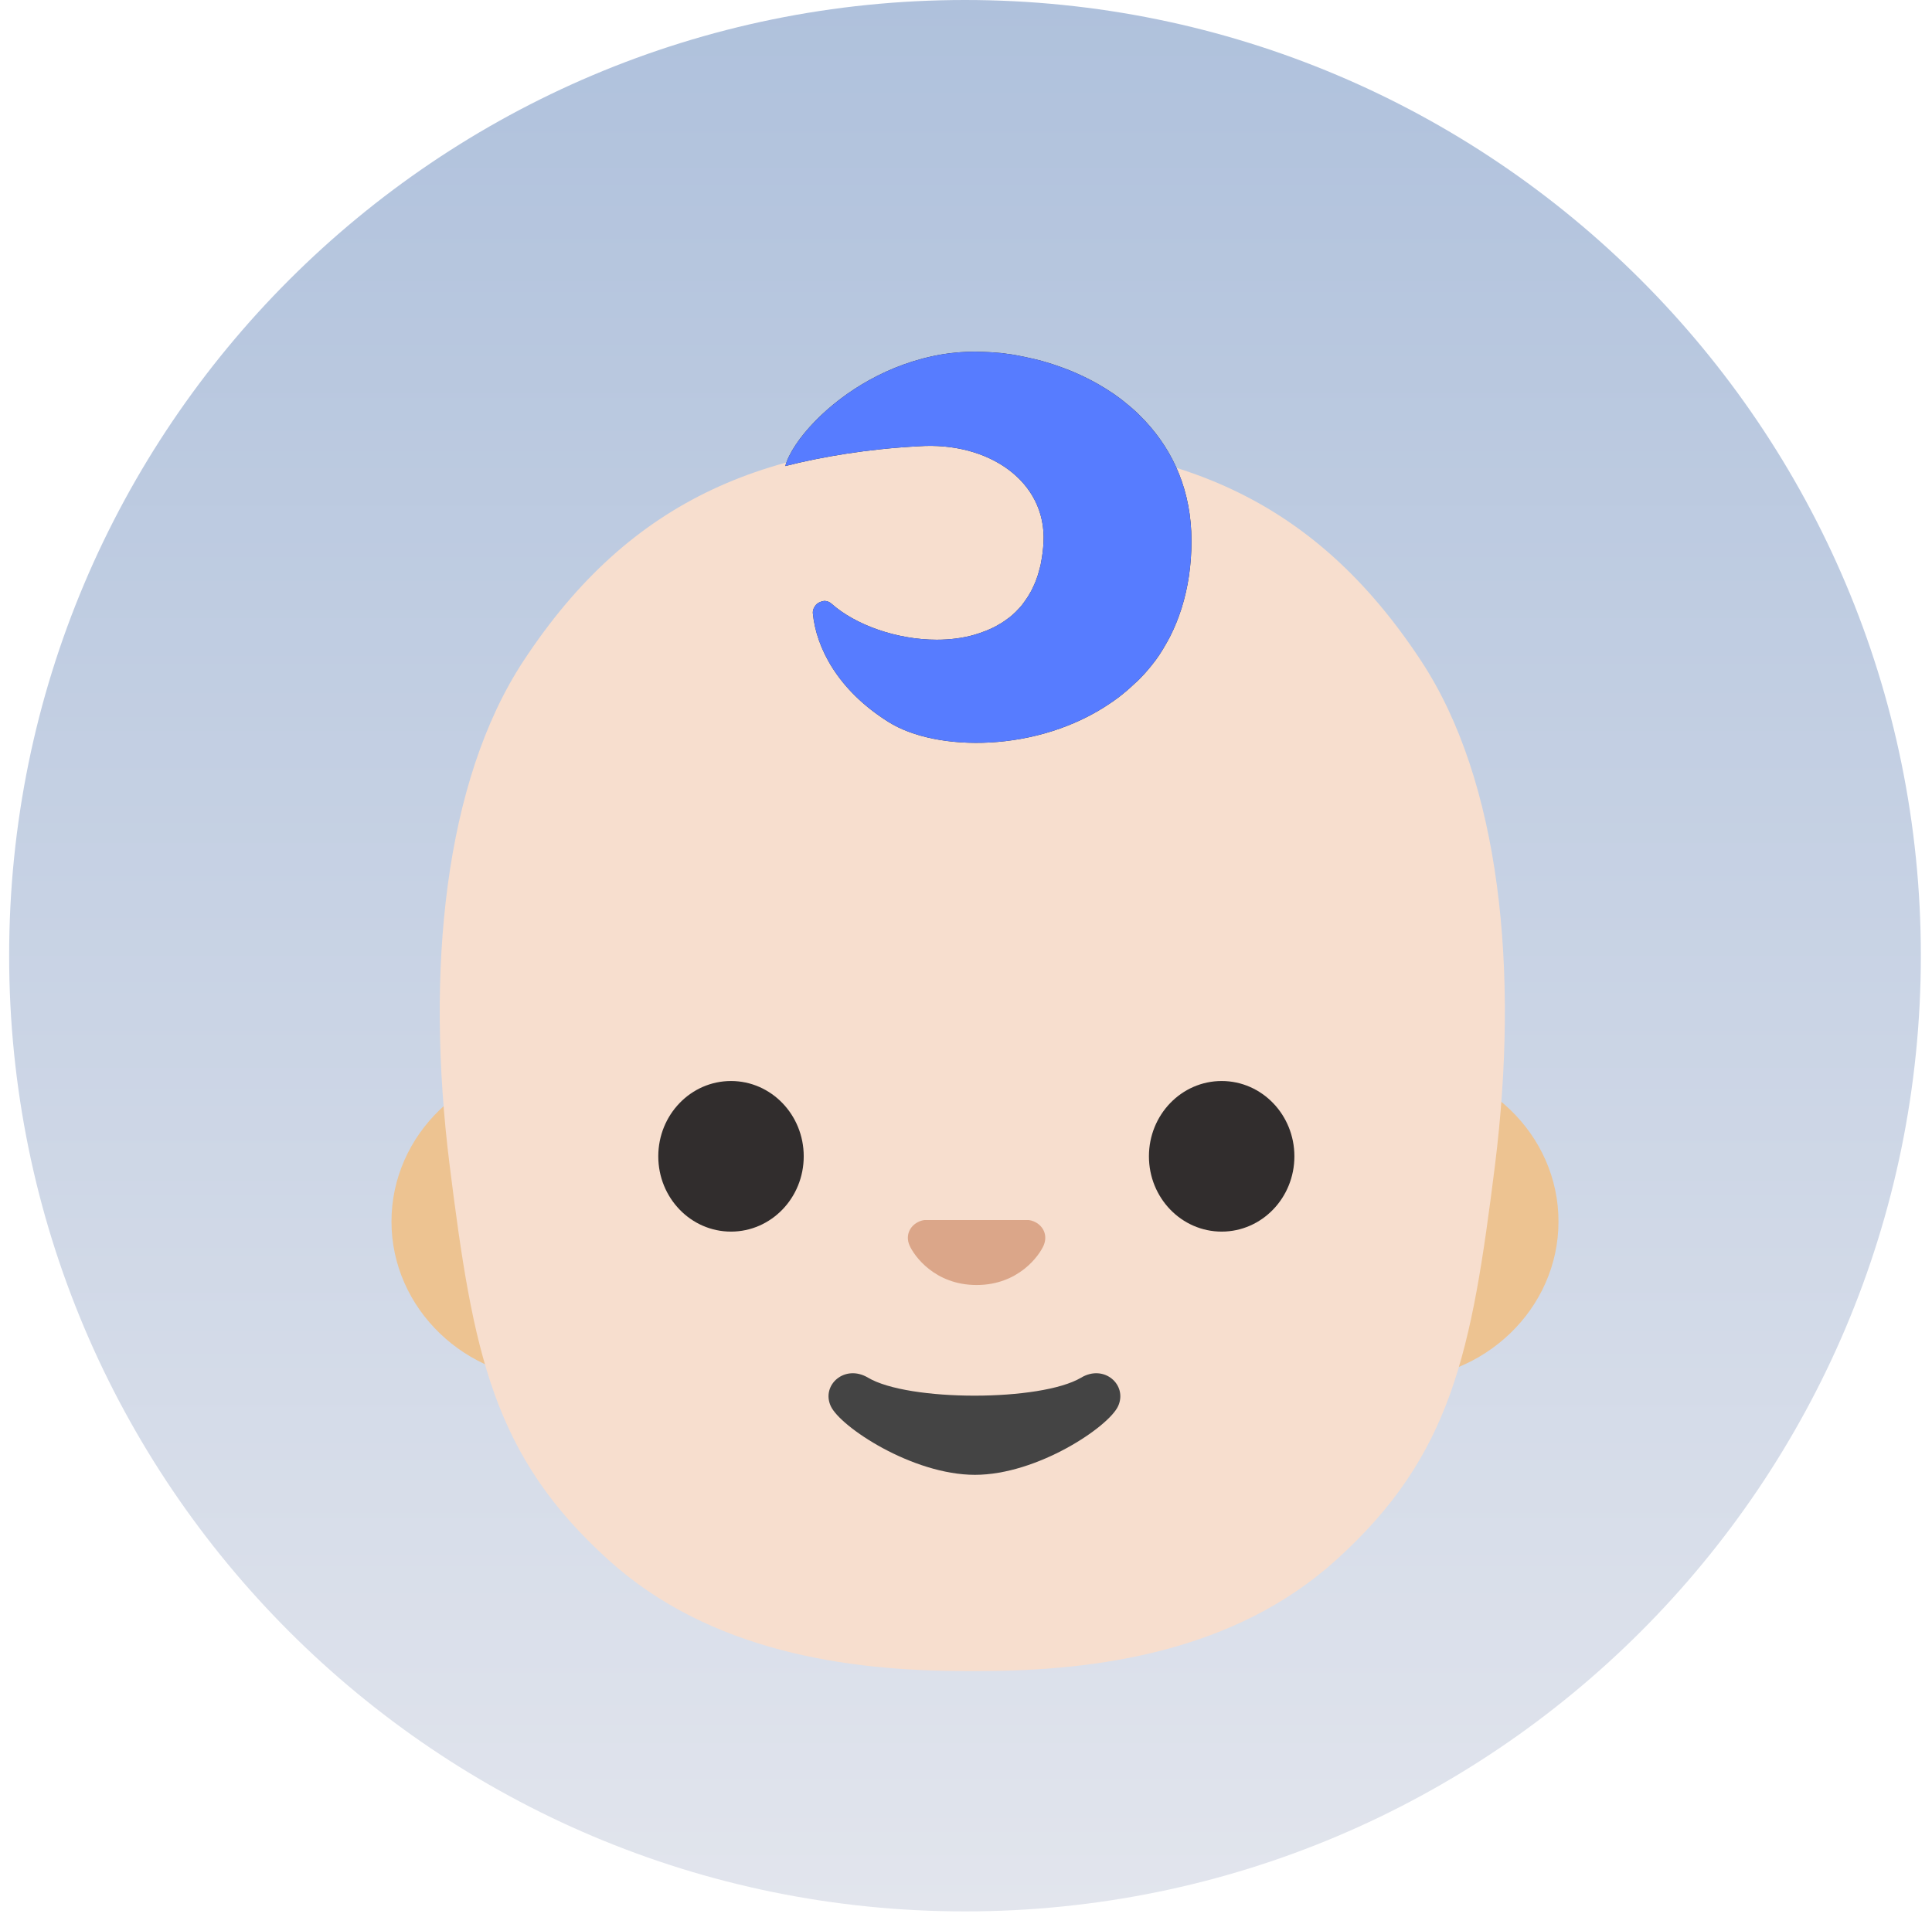
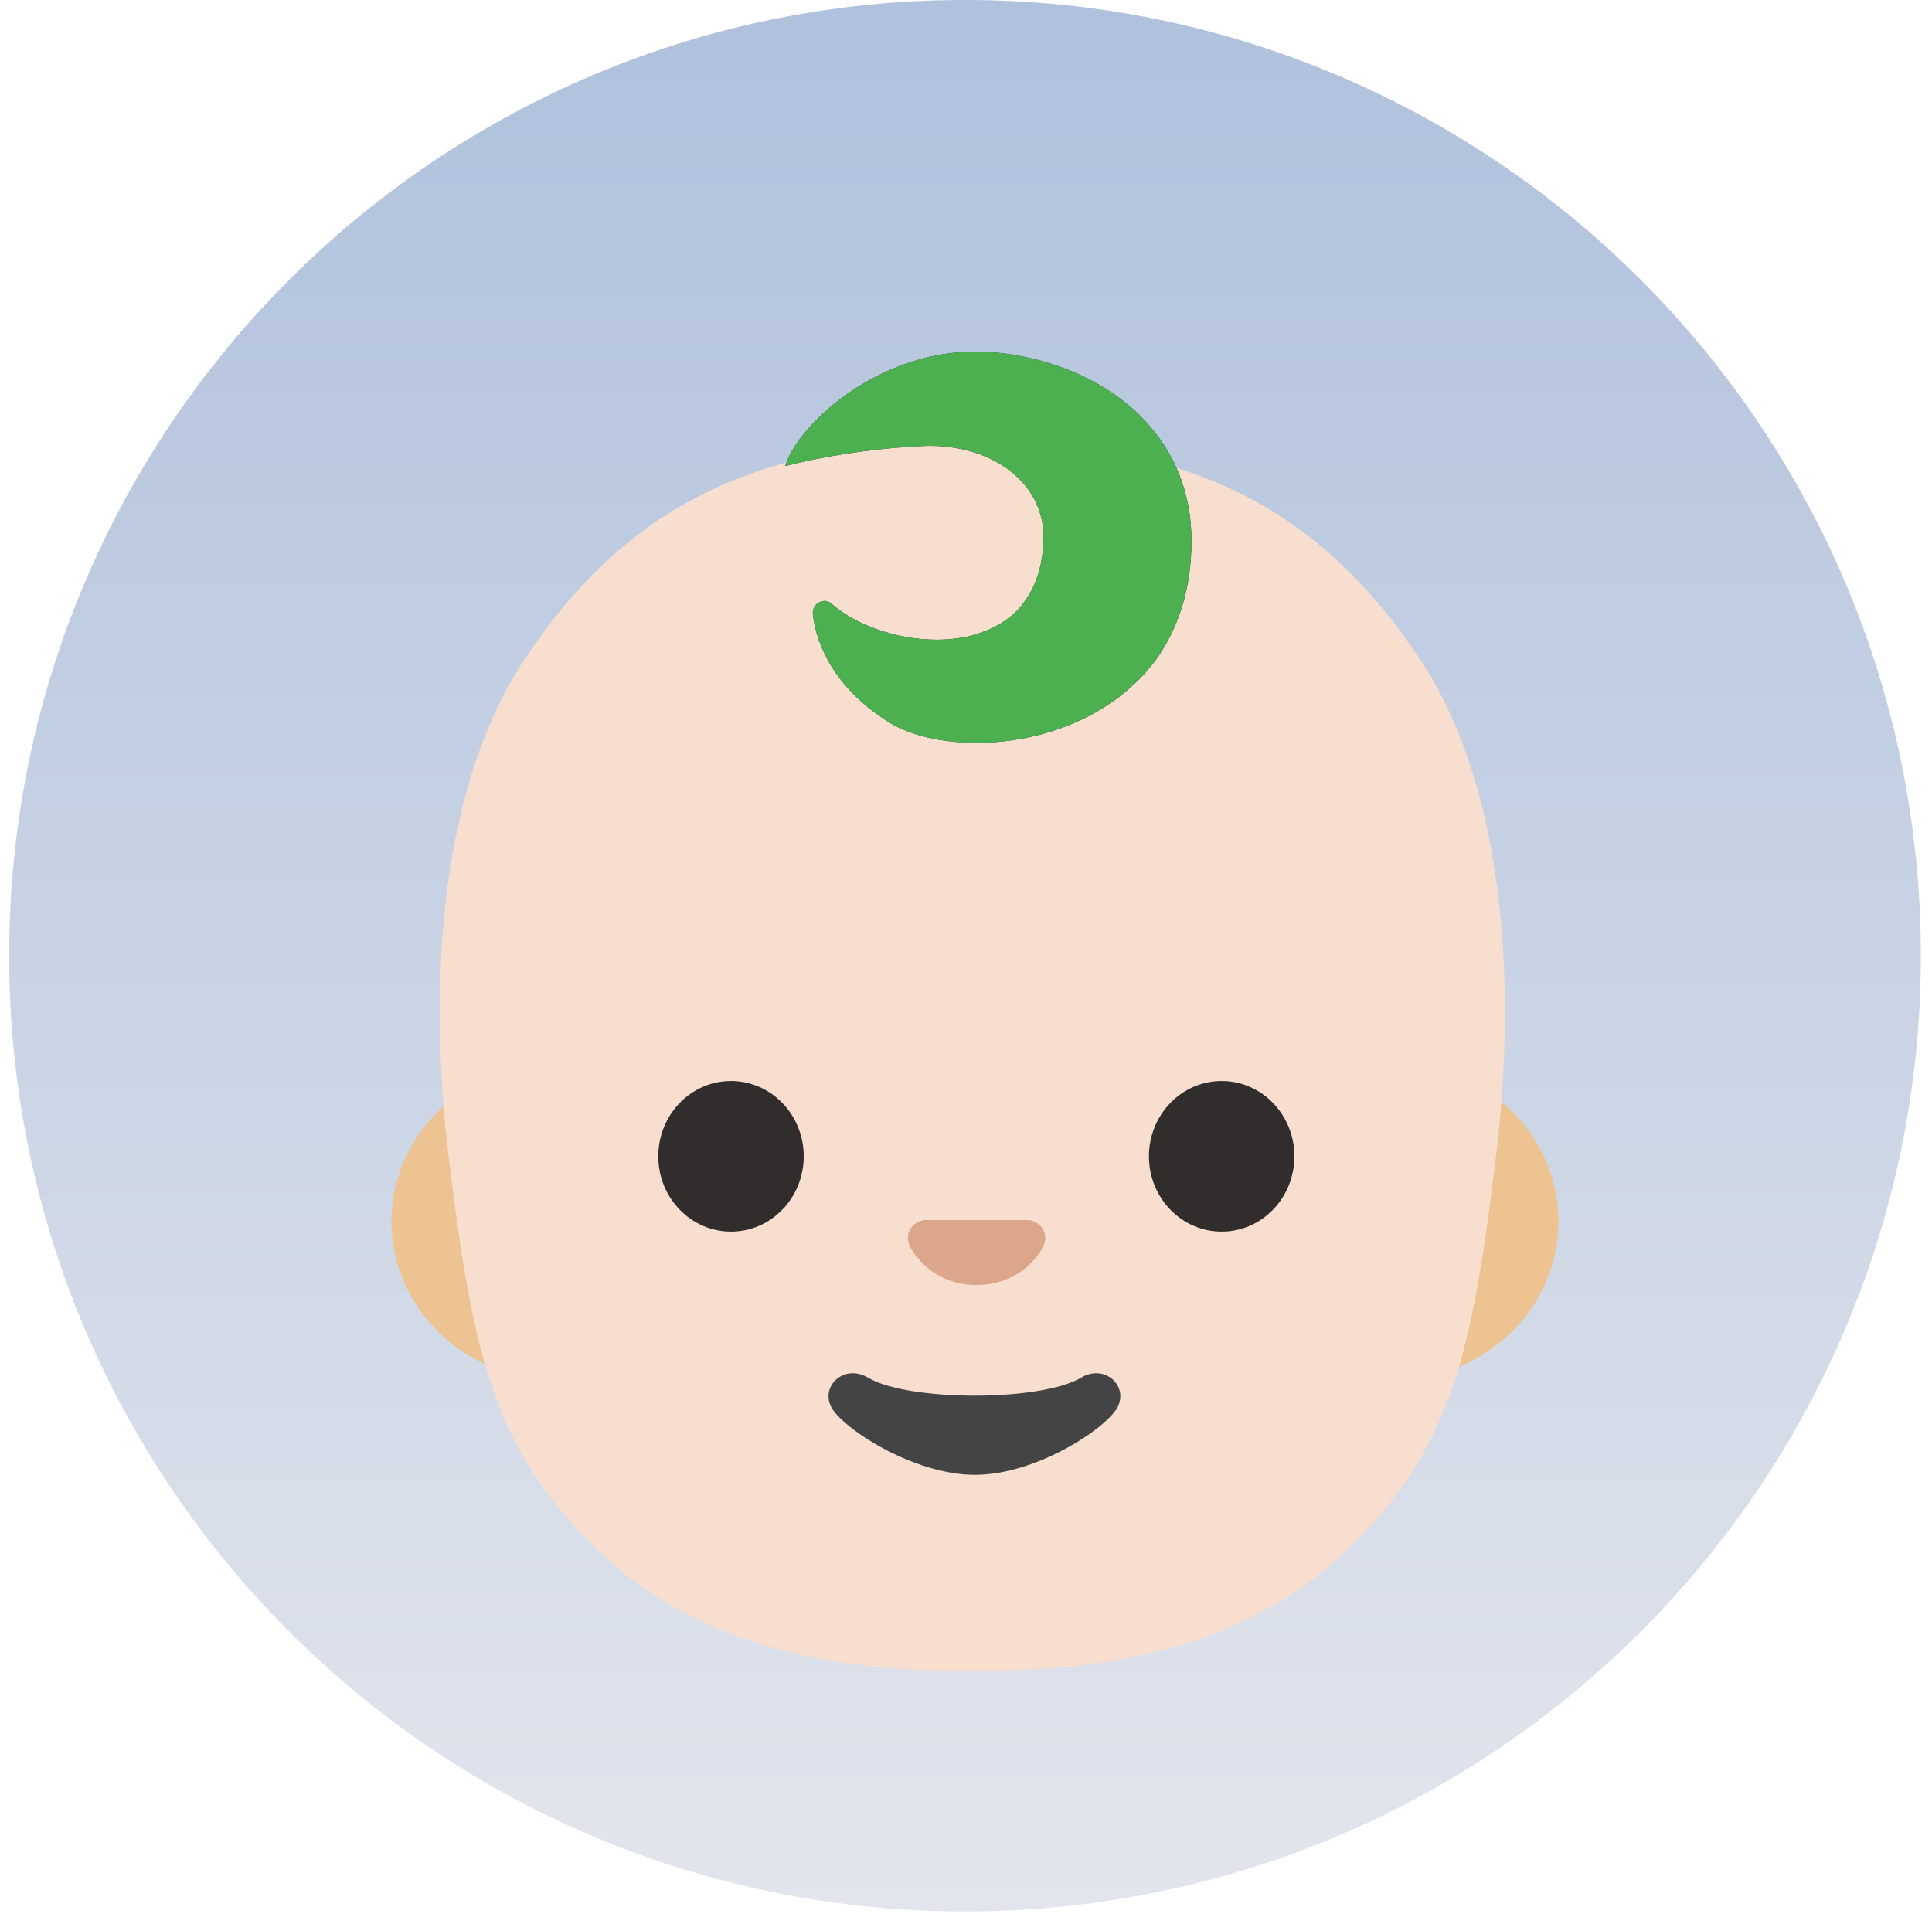
<svg xmlns="http://www.w3.org/2000/svg" width="127" height="126" viewBox="0 0 127 126" fill="none">
  <circle cx="63.434" cy="62.833" r="62.833" fill="url(#paint0_linear_4741_2342)" />
  <path d="M91.646 69.91H36.535C30.596 69.91 25.734 74.588 25.734 80.313C25.734 86.03 30.596 90.715 36.535 90.715H91.646C97.585 90.715 102.447 86.038 102.447 80.313C102.454 74.588 97.592 69.91 91.646 69.91Z" fill="#EDC391" />
  <path d="M93.425 43.463C86.335 32.677 77.195 28.988 63.915 28.988C50.635 28.988 41.494 32.67 34.404 43.463C29.211 51.372 27.956 63.803 29.557 76.611C31.099 88.924 32.376 95.682 40.019 102.58C46.659 108.57 55.674 109.862 63.406 109.862H64.424C72.156 109.862 81.178 108.57 87.811 102.58C95.454 95.682 96.73 88.924 98.272 76.611C99.873 63.803 98.619 51.364 93.425 43.463Z" fill="#F7DECE" />
  <path d="M74.905 44.642C75.008 44.531 75.111 44.428 75.215 44.317C75.288 44.236 75.362 44.147 75.436 44.066C75.606 43.867 75.768 43.668 75.923 43.461L75.989 43.373C76.137 43.173 76.27 42.967 76.403 42.753C76.439 42.694 76.476 42.627 76.513 42.568C76.638 42.355 76.764 42.141 76.882 41.912C76.904 41.875 76.919 41.845 76.934 41.809C77.214 41.255 77.457 40.658 77.657 40.031L77.679 39.964C78.085 38.658 78.321 37.205 78.321 35.567C78.321 32.291 77.14 29.702 75.34 27.747C75.318 27.725 75.303 27.71 75.288 27.688C75.148 27.54 75.001 27.393 74.853 27.245L74.765 27.157C74.593 26.993 74.416 26.836 74.233 26.684C74.086 26.559 73.938 26.441 73.791 26.323C73.754 26.294 73.717 26.271 73.688 26.242L73.201 25.888C73.171 25.873 73.149 25.851 73.119 25.836C72.529 25.438 71.917 25.084 71.282 24.781C71.26 24.766 71.231 24.759 71.209 24.744C71.024 24.656 70.84 24.575 70.655 24.493L70.486 24.42C70.323 24.353 70.161 24.287 69.999 24.228C69.94 24.206 69.873 24.183 69.814 24.161C69.659 24.102 69.504 24.051 69.357 23.999L69.158 23.933C69.003 23.881 68.855 23.837 68.7 23.793C68.634 23.77 68.567 23.756 68.494 23.733C68.339 23.689 68.184 23.652 68.029 23.615L67.837 23.571C67.667 23.534 67.498 23.497 67.335 23.46C67.284 23.453 67.232 23.438 67.18 23.431C66.745 23.335 66.31 23.269 65.875 23.217C65.816 23.21 65.757 23.21 65.698 23.202C65.543 23.188 65.395 23.173 65.24 23.165C65.152 23.158 65.07 23.158 64.982 23.151C64.856 23.143 64.739 23.136 64.62 23.136C64.525 23.136 64.429 23.128 64.325 23.128C64.259 23.128 64.192 23.121 64.133 23.121H64.06C63.742 23.121 63.425 23.136 63.115 23.158C63.056 23.165 62.997 23.165 62.938 23.173C62.621 23.202 62.311 23.232 62.016 23.283C58.394 23.874 55.465 25.777 53.635 27.636C52.536 28.75 51.835 29.849 51.621 30.639H51.629C53.974 30.041 57.007 29.517 60.386 29.34C64.96 29.023 68.781 31.628 68.597 35.626C68.575 36.106 68.516 36.556 68.435 36.976L68.412 37.102C68.376 37.264 68.331 37.426 68.287 37.581C68.265 37.655 68.243 37.729 68.228 37.795C68.184 37.928 68.139 38.061 68.088 38.194C68.058 38.275 68.022 38.356 67.985 38.437C67.933 38.555 67.881 38.666 67.83 38.769C67.785 38.858 67.741 38.939 67.689 39.02C67.638 39.116 67.579 39.212 67.52 39.3C67.461 39.389 67.394 39.477 67.335 39.566C67.284 39.639 67.232 39.713 67.173 39.787C67.077 39.905 66.974 40.016 66.871 40.119C66.841 40.149 66.812 40.185 66.782 40.215C66.642 40.355 66.494 40.481 66.339 40.606C66.31 40.628 66.273 40.65 66.243 40.672C66.118 40.77 65.987 40.861 65.853 40.945C65.808 40.968 65.771 40.997 65.727 41.019C65.594 41.1 65.462 41.174 65.329 41.24C65.284 41.263 65.248 41.285 65.203 41.3C65.063 41.366 64.915 41.432 64.761 41.491C64.731 41.506 64.694 41.521 64.657 41.528C64.488 41.595 64.318 41.654 64.141 41.705C64.126 41.713 64.111 41.713 64.097 41.72C63.3 41.956 62.444 42.059 61.574 42.059C58.947 42.059 56.225 41.086 54.661 39.691C54.531 39.574 54.363 39.508 54.188 39.507C54.152 39.507 54.115 39.522 54.085 39.529C54.056 39.536 54.019 39.536 53.989 39.551C53.945 39.566 53.901 39.581 53.856 39.603C53.783 39.639 53.724 39.684 53.665 39.736C53.65 39.75 53.643 39.765 53.628 39.78C53.576 39.839 53.532 39.913 53.495 39.986C53.488 40.001 53.488 40.008 53.48 40.023C53.443 40.119 53.421 40.23 53.436 40.348C53.657 42.576 55.059 45.365 58.394 47.46C61.566 49.459 68.243 49.481 72.994 46.228L73.127 46.139C73.267 46.036 73.415 45.933 73.555 45.829C73.614 45.785 73.68 45.733 73.739 45.682C73.946 45.52 74.145 45.35 74.337 45.173L74.624 44.907C74.728 44.826 74.816 44.73 74.905 44.642Z" fill="#312D2D" />
-   <path d="M74.905 44.642C75.008 44.531 75.111 44.428 75.215 44.317C75.288 44.236 75.362 44.147 75.436 44.066C75.606 43.867 75.768 43.668 75.923 43.461L75.989 43.373C76.137 43.173 76.27 42.967 76.403 42.753C76.439 42.694 76.476 42.627 76.513 42.568C76.638 42.355 76.764 42.141 76.882 41.912C76.904 41.875 76.919 41.845 76.934 41.809C77.214 41.255 77.457 40.658 77.657 40.031L77.679 39.964C78.085 38.658 78.321 37.205 78.321 35.567C78.321 32.291 77.14 29.702 75.34 27.747C75.318 27.725 75.303 27.71 75.288 27.688C75.148 27.54 75.001 27.393 74.853 27.245L74.765 27.157C74.593 26.993 74.416 26.836 74.233 26.684C74.086 26.559 73.938 26.441 73.791 26.323C73.754 26.294 73.717 26.271 73.688 26.242L73.201 25.888C73.171 25.873 73.149 25.851 73.119 25.836C72.529 25.438 71.917 25.084 71.282 24.781C71.26 24.766 71.231 24.759 71.209 24.744C71.024 24.656 70.84 24.575 70.655 24.493L70.486 24.42C70.323 24.353 70.161 24.287 69.999 24.228C69.94 24.206 69.873 24.183 69.814 24.161C69.659 24.102 69.504 24.051 69.357 23.999L69.158 23.933C69.003 23.881 68.855 23.837 68.7 23.793C68.634 23.77 68.567 23.756 68.494 23.733C68.339 23.689 68.184 23.652 68.029 23.615L67.837 23.571C67.667 23.534 67.498 23.497 67.335 23.46C67.284 23.453 67.232 23.438 67.18 23.431C66.745 23.335 66.31 23.269 65.875 23.217C65.816 23.21 65.757 23.21 65.698 23.202C65.543 23.188 65.395 23.173 65.24 23.165C65.152 23.158 65.07 23.158 64.982 23.151C64.856 23.143 64.739 23.136 64.62 23.136C64.525 23.136 64.429 23.128 64.325 23.128C64.259 23.128 64.192 23.121 64.133 23.121H64.06C63.742 23.121 63.425 23.136 63.115 23.158C63.056 23.165 62.997 23.165 62.938 23.173C62.621 23.202 62.311 23.232 62.016 23.283C58.394 23.874 55.465 25.777 53.635 27.636C52.536 28.75 51.835 29.849 51.621 30.639H51.629C53.974 30.041 57.007 29.517 60.386 29.34C64.96 29.023 68.781 31.628 68.597 35.626C68.575 36.106 68.516 36.556 68.435 36.976L68.412 37.102C68.376 37.264 68.331 37.426 68.287 37.581C68.265 37.655 68.243 37.729 68.228 37.795C68.184 37.928 68.139 38.061 68.088 38.194C68.058 38.275 68.022 38.356 67.985 38.437C67.933 38.555 67.881 38.666 67.83 38.769C67.785 38.858 67.741 38.939 67.689 39.02C67.638 39.116 67.579 39.212 67.52 39.3C67.461 39.389 67.394 39.477 67.335 39.566C67.284 39.639 67.232 39.713 67.173 39.787C67.077 39.905 66.974 40.016 66.871 40.119C66.841 40.149 66.812 40.185 66.782 40.215C66.642 40.355 66.494 40.481 66.339 40.606C66.31 40.628 66.273 40.65 66.243 40.672C66.118 40.77 65.987 40.861 65.853 40.945C65.808 40.968 65.771 40.997 65.727 41.019C65.594 41.1 65.462 41.174 65.329 41.24C65.284 41.263 65.248 41.285 65.203 41.3C65.063 41.366 64.915 41.432 64.761 41.491C64.731 41.506 64.694 41.521 64.657 41.528C64.488 41.595 64.318 41.654 64.141 41.705C64.126 41.713 64.111 41.713 64.097 41.72C63.3 41.956 62.444 42.059 61.574 42.059C58.947 42.059 56.225 41.086 54.661 39.691C54.531 39.574 54.363 39.508 54.188 39.507C54.152 39.507 54.115 39.522 54.085 39.529C54.056 39.536 54.019 39.536 53.989 39.551C53.945 39.566 53.901 39.581 53.856 39.603C53.783 39.639 53.724 39.684 53.665 39.736C53.65 39.75 53.643 39.765 53.628 39.78C53.576 39.839 53.532 39.913 53.495 39.986C53.488 40.001 53.488 40.008 53.48 40.023C53.443 40.119 53.421 40.23 53.436 40.348C53.657 42.576 55.059 45.365 58.394 47.46C61.566 49.459 68.243 49.481 72.994 46.228L73.127 46.139C73.267 46.036 73.415 45.933 73.555 45.829C73.614 45.785 73.68 45.733 73.739 45.682C73.946 45.52 74.145 45.35 74.337 45.173L74.624 44.907C74.728 44.826 74.816 44.73 74.905 44.642Z" fill="#577CFF" />
+   <path d="M74.905 44.642C75.008 44.531 75.111 44.428 75.215 44.317C75.288 44.236 75.362 44.147 75.436 44.066C75.606 43.867 75.768 43.668 75.923 43.461L75.989 43.373C76.137 43.173 76.27 42.967 76.403 42.753C76.439 42.694 76.476 42.627 76.513 42.568C76.638 42.355 76.764 42.141 76.882 41.912C76.904 41.875 76.919 41.845 76.934 41.809C77.214 41.255 77.457 40.658 77.657 40.031L77.679 39.964C78.085 38.658 78.321 37.205 78.321 35.567C78.321 32.291 77.14 29.702 75.34 27.747C75.318 27.725 75.303 27.71 75.288 27.688C75.148 27.54 75.001 27.393 74.853 27.245L74.765 27.157C74.593 26.993 74.416 26.836 74.233 26.684C74.086 26.559 73.938 26.441 73.791 26.323C73.754 26.294 73.717 26.271 73.688 26.242L73.201 25.888C73.171 25.873 73.149 25.851 73.119 25.836C72.529 25.438 71.917 25.084 71.282 24.781C71.26 24.766 71.231 24.759 71.209 24.744C71.024 24.656 70.84 24.575 70.655 24.493L70.486 24.42C70.323 24.353 70.161 24.287 69.999 24.228C69.94 24.206 69.873 24.183 69.814 24.161C69.659 24.102 69.504 24.051 69.357 23.999L69.158 23.933C69.003 23.881 68.855 23.837 68.7 23.793C68.634 23.77 68.567 23.756 68.494 23.733C68.339 23.689 68.184 23.652 68.029 23.615L67.837 23.571C67.667 23.534 67.498 23.497 67.335 23.46C67.284 23.453 67.232 23.438 67.18 23.431C66.745 23.335 66.31 23.269 65.875 23.217C65.816 23.21 65.757 23.21 65.698 23.202C65.543 23.188 65.395 23.173 65.24 23.165C65.152 23.158 65.07 23.158 64.982 23.151C64.856 23.143 64.739 23.136 64.62 23.136C64.525 23.136 64.429 23.128 64.325 23.128C64.259 23.128 64.192 23.121 64.133 23.121H64.06C63.742 23.121 63.425 23.136 63.115 23.158C63.056 23.165 62.997 23.165 62.938 23.173C62.621 23.202 62.311 23.232 62.016 23.283C58.394 23.874 55.465 25.777 53.635 27.636C52.536 28.75 51.835 29.849 51.621 30.639H51.629C53.974 30.041 57.007 29.517 60.386 29.34C64.96 29.023 68.781 31.628 68.597 35.626C68.575 36.106 68.516 36.556 68.435 36.976L68.412 37.102C68.376 37.264 68.331 37.426 68.287 37.581C68.265 37.655 68.243 37.729 68.228 37.795C68.184 37.928 68.139 38.061 68.088 38.194C68.058 38.275 68.022 38.356 67.985 38.437C67.933 38.555 67.881 38.666 67.83 38.769C67.785 38.858 67.741 38.939 67.689 39.02C67.638 39.116 67.579 39.212 67.52 39.3C67.461 39.389 67.394 39.477 67.335 39.566C67.284 39.639 67.232 39.713 67.173 39.787C67.077 39.905 66.974 40.016 66.871 40.119C66.841 40.149 66.812 40.185 66.782 40.215C66.642 40.355 66.494 40.481 66.339 40.606C66.31 40.628 66.273 40.65 66.243 40.672C66.118 40.77 65.987 40.861 65.853 40.945C65.808 40.968 65.771 40.997 65.727 41.019C65.594 41.1 65.462 41.174 65.329 41.24C65.284 41.263 65.248 41.285 65.203 41.3C65.063 41.366 64.915 41.432 64.761 41.491C64.731 41.506 64.694 41.521 64.657 41.528C64.488 41.595 64.318 41.654 64.141 41.705C64.126 41.713 64.111 41.713 64.097 41.72C63.3 41.956 62.444 42.059 61.574 42.059C58.947 42.059 56.225 41.086 54.661 39.691C54.531 39.574 54.363 39.508 54.188 39.507C54.152 39.507 54.115 39.522 54.085 39.529C54.056 39.536 54.019 39.536 53.989 39.551C53.945 39.566 53.901 39.581 53.856 39.603C53.783 39.639 53.724 39.684 53.665 39.736C53.65 39.75 53.643 39.765 53.628 39.78C53.576 39.839 53.532 39.913 53.495 39.986C53.488 40.001 53.488 40.008 53.48 40.023C53.443 40.119 53.421 40.23 53.436 40.348C53.657 42.576 55.059 45.365 58.394 47.46C61.566 49.459 68.243 49.481 72.994 46.228L73.127 46.139C73.267 46.036 73.415 45.933 73.555 45.829C73.614 45.785 73.68 45.733 73.739 45.682C73.946 45.52 74.145 45.35 74.337 45.173L74.624 44.907C74.728 44.826 74.816 44.73 74.905 44.642Z" fill="#4CAF50" />
  <path d="M67.937 80.294C67.838 80.253 67.733 80.226 67.627 80.213H60.766C60.662 80.228 60.559 80.25 60.456 80.294C59.836 80.545 59.489 81.194 59.785 81.873C60.08 82.559 61.444 84.484 64.196 84.484C66.948 84.484 68.313 82.559 68.608 81.873C68.896 81.187 68.556 80.545 67.937 80.294Z" fill="#DBA689" />
  <path d="M48.052 80.973C50.693 80.973 52.833 78.757 52.833 76.023C52.833 73.289 50.693 71.072 48.052 71.072C45.412 71.072 43.272 73.289 43.272 76.023C43.272 78.757 45.412 80.973 48.052 80.973Z" fill="#312D2D" />
  <path d="M80.306 80.973C82.946 80.973 85.087 78.757 85.087 76.023C85.087 73.289 82.946 71.072 80.306 71.072C77.666 71.072 75.525 73.289 75.525 76.023C75.525 78.757 77.666 80.973 80.306 80.973Z" fill="#312D2D" />
  <path d="M71.068 90.575C68.412 92.154 59.706 92.154 57.058 90.575C55.531 89.668 53.974 91.055 54.608 92.442C55.228 93.807 59.979 96.964 64.088 96.964C68.191 96.964 72.883 93.807 73.502 92.442C74.129 91.055 72.588 89.668 71.068 90.575Z" fill="#444444" />
  <defs>
    <linearGradient id="paint0_linear_4741_2342" x1="63.434" y1="0" x2="63.434" y2="125.665" gradientUnits="userSpaceOnUse">
      <stop stop-color="#AFC1DC" />
      <stop offset="1" stop-color="#E2E5ED" />
    </linearGradient>
  </defs>
</svg>
